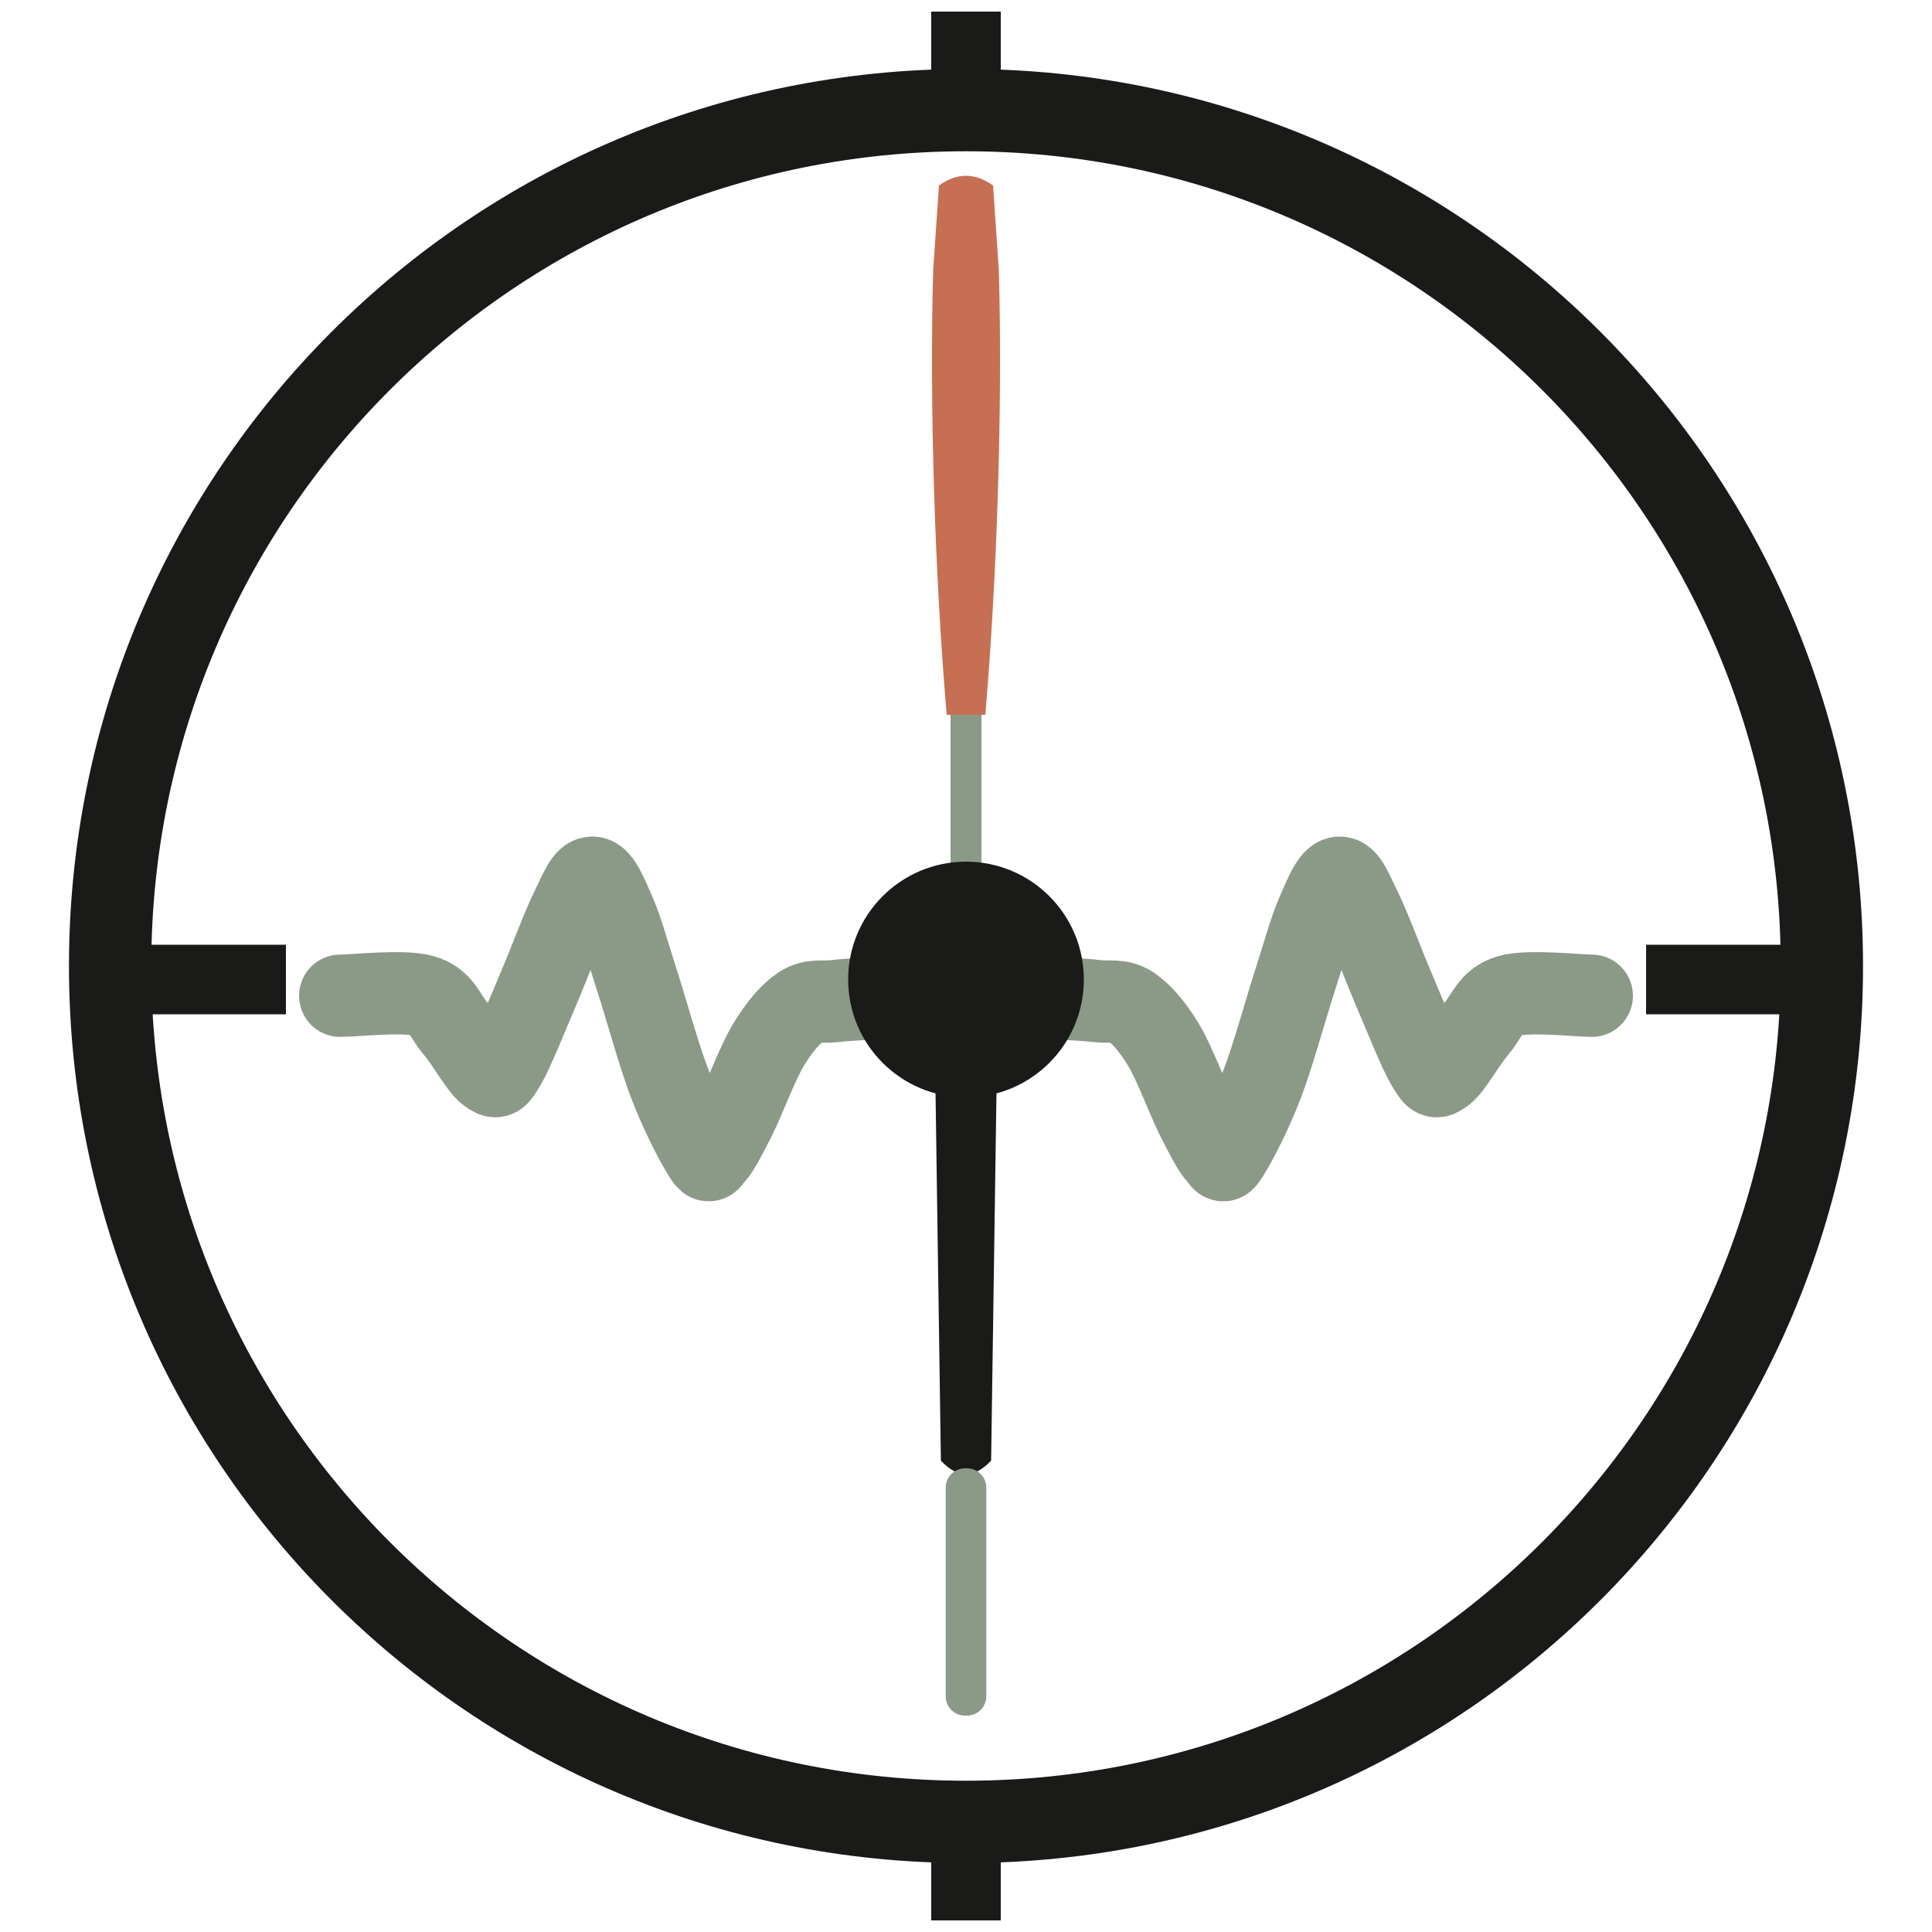
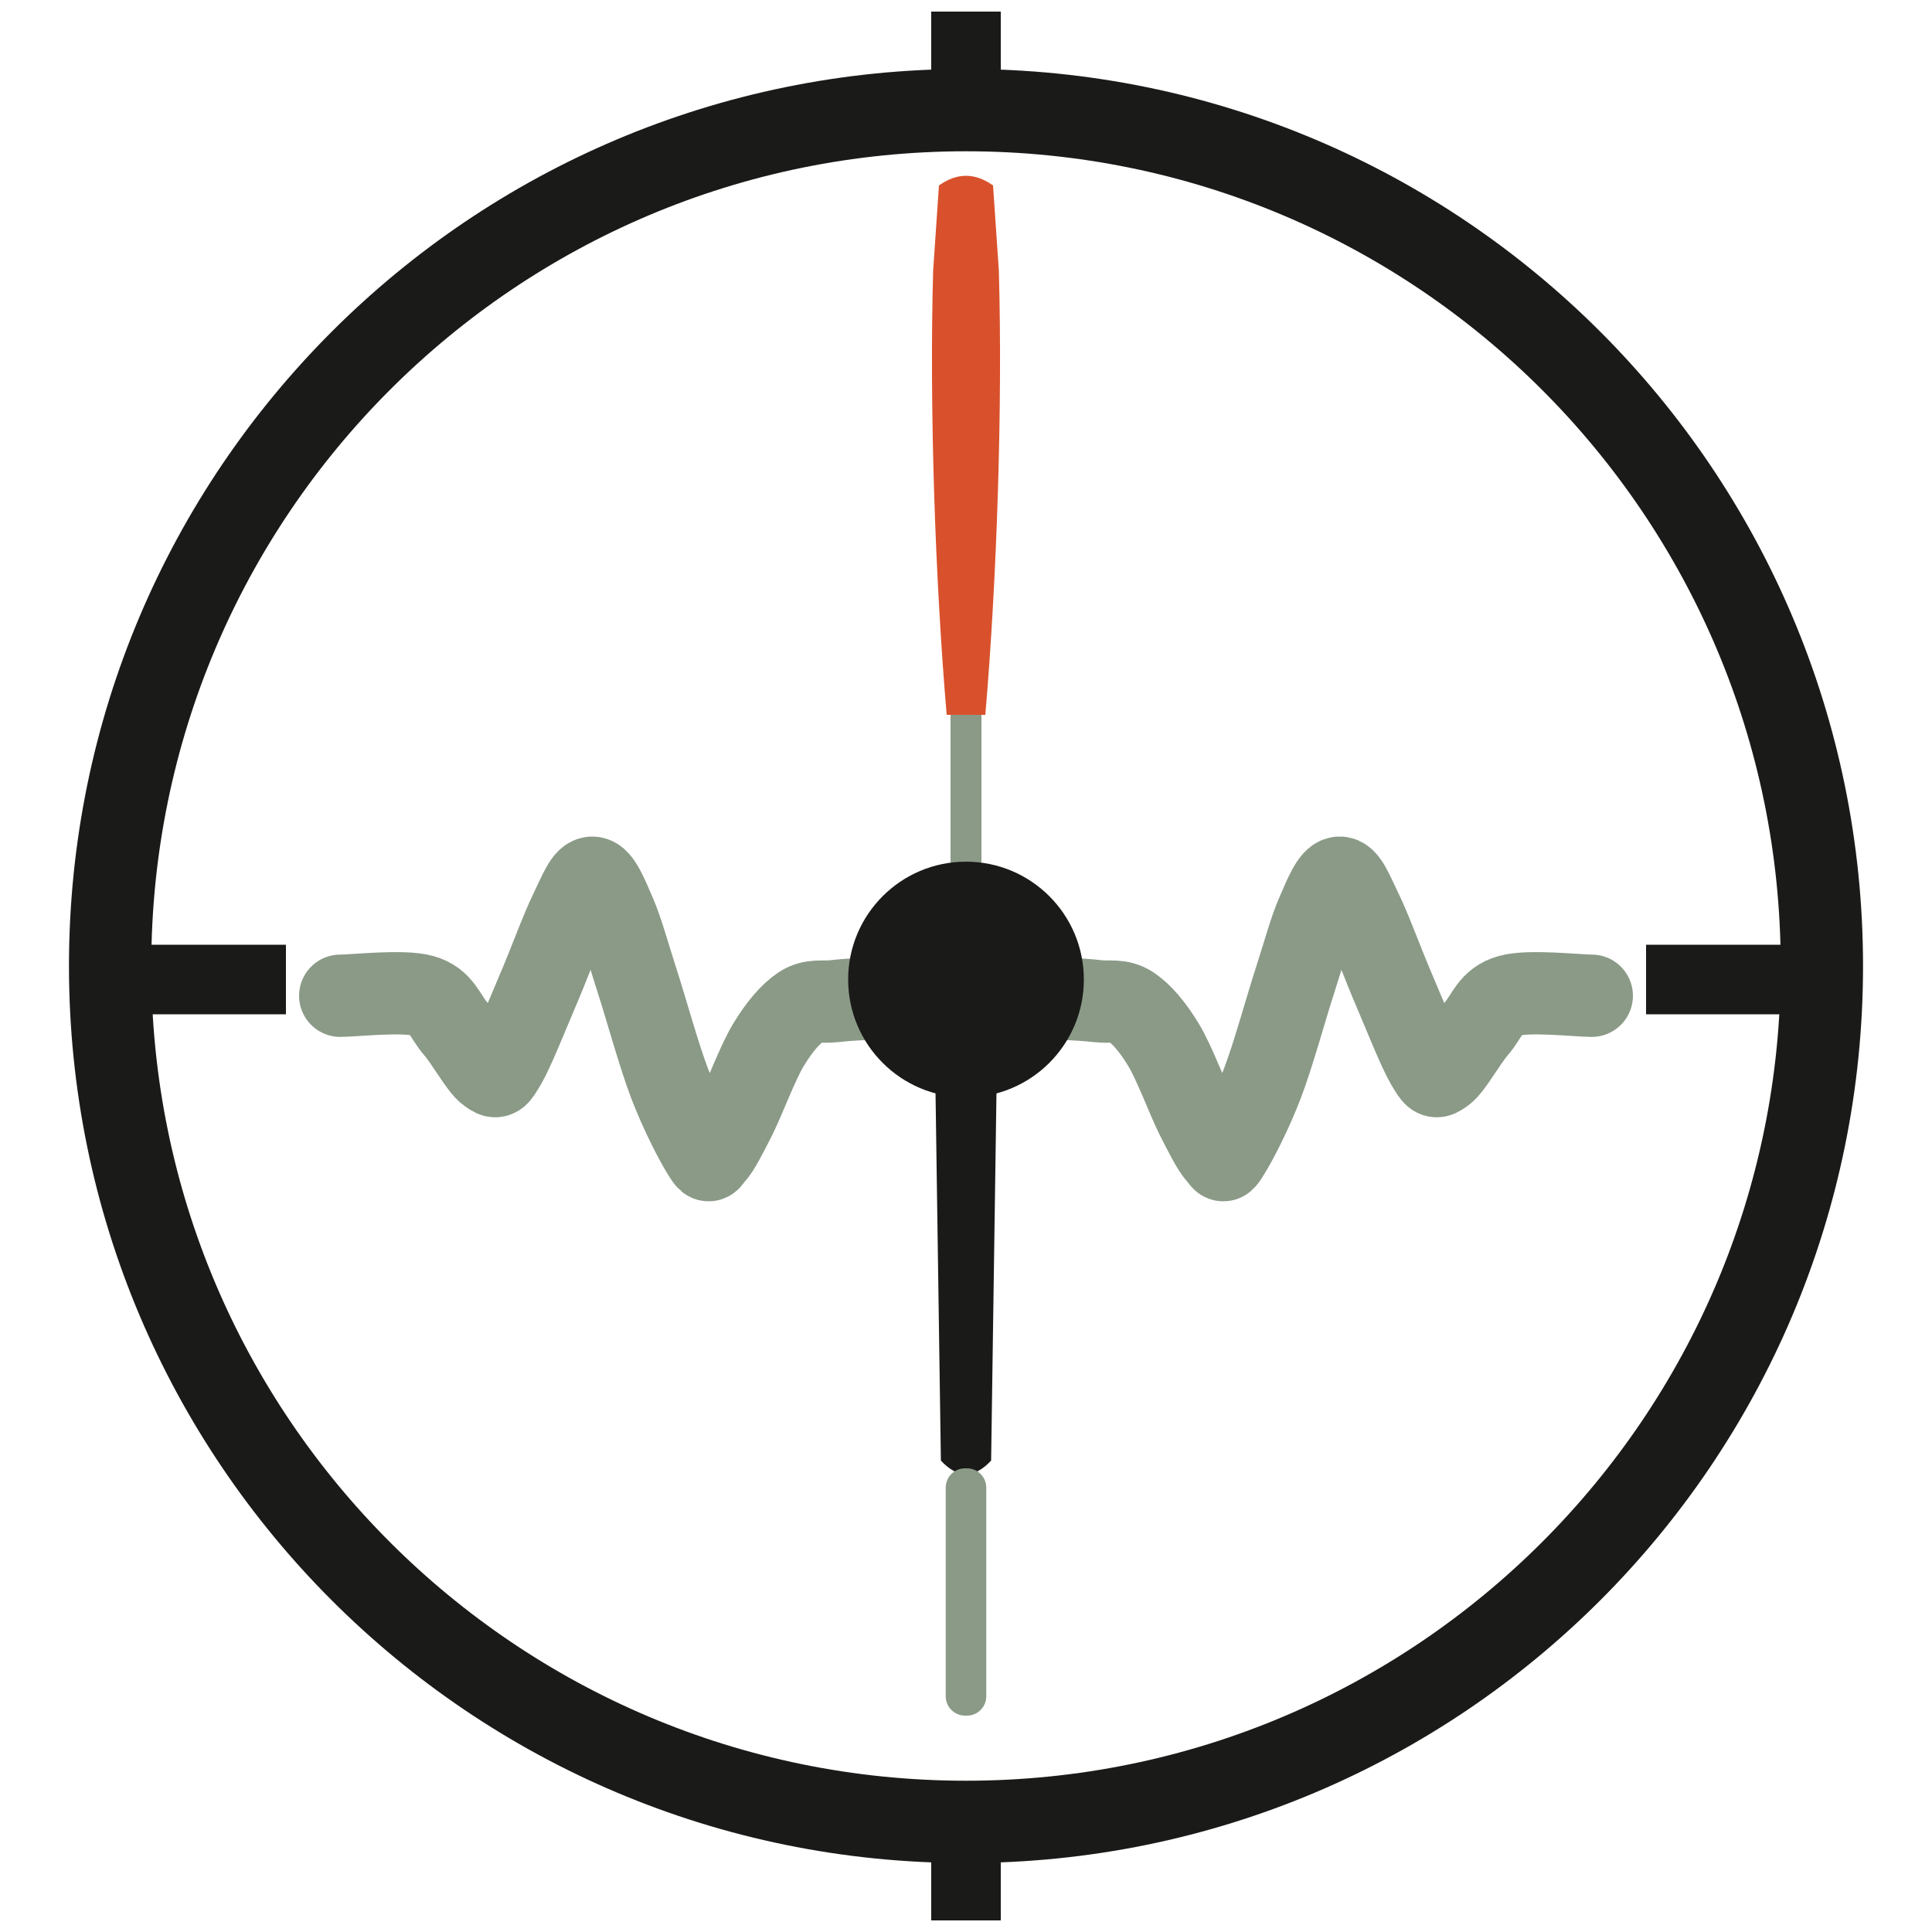
<svg xmlns="http://www.w3.org/2000/svg" viewBox="0 0 100 100" style="color:#1A1A18">
-   <style>svg{color:#1A1A18}@media(prefers-color-scheme:dark){svg{color:#F5F3EC}}</style>
+   <style>svg{color:#1A1A18}@media(prefers-color-scheme:dark){svg{color:#F3F2EE}}</style>
  <circle cx="50" cy="50" r="44.3" fill="none" stroke="currentColor" stroke-width="4.26" />
  <g fill="currentColor">
    <rect x="48.2" y="0.6" width="3.6" height="4.6" />
    <rect x="48.2" y="94.8" width="3.6" height="4.6" />
    <rect x="7.2" y="48.9" width="7.6" height="3.6" />
    <rect x="85.2" y="48.9" width="7.6" height="3.6" />
  </g>
  <g fill="none" stroke="#8A9A87" stroke-width="4.26" stroke-linecap="round" stroke-linejoin="round">
    <path d="M17.61 51.14C18.32 51.14 20.88 50.85 21.87 51.14C22.87 51.42 23.01 52.18 23.58 52.84C24.15 53.5 24.86 54.81 25.28 55.11C25.71 55.42 25.71 55.4 26.14 54.69C26.56 53.98 27.27 52.18 27.84 50.85C28.41 49.53 29.07 47.7 29.55 46.73C30.02 45.76 30.3 45 30.68 45.03C31.06 45.05 31.44 46 31.82 46.88C32.2 47.75 32.48 48.82 32.95 50.28C33.43 51.75 34.09 54.19 34.66 55.68C35.23 57.17 35.98 58.62 36.36 59.23C36.74 59.85 36.65 59.68 36.93 59.38C37.22 59.07 37.59 58.33 38.07 57.39C38.54 56.44 39.2 54.64 39.77 53.69C40.34 52.75 40.91 52.08 41.48 51.7C42.05 51.33 42.57 51.49 43.18 51.42C43.8 51.35 44.22 51.33 45.17 51.28C46.12 51.23 48.25 51.16 48.86 51.14" transform="translate(0 0.4)" />
    <path d="M17.61 51.14C18.32 51.14 20.88 50.85 21.87 51.14C22.87 51.42 23.01 52.18 23.58 52.84C24.15 53.5 24.86 54.81 25.28 55.11C25.71 55.42 25.71 55.4 26.14 54.69C26.56 53.98 27.27 52.18 27.84 50.85C28.41 49.53 29.07 47.7 29.55 46.73C30.02 45.76 30.3 45 30.68 45.03C31.06 45.05 31.44 46 31.82 46.88C32.2 47.75 32.48 48.82 32.95 50.28C33.43 51.75 34.09 54.19 34.66 55.68C35.23 57.17 35.98 58.62 36.36 59.23C36.74 59.85 36.65 59.68 36.93 59.38C37.22 59.07 37.59 58.33 38.07 57.39C38.54 56.44 39.2 54.64 39.77 53.69C40.34 52.75 40.91 52.08 41.48 51.7C42.05 51.33 42.57 51.49 43.18 51.42C43.8 51.35 44.22 51.33 45.17 51.28C46.12 51.23 48.25 51.16 48.86 51.14" transform="translate(100 0.4) scale(-1 1)" />
  </g>
  <rect x="49.2" y="36" width="1.6" height="9" fill="#8A9A87" />
-   <path d="M48.6 9.6Q50 8.6 51.4 9.6L51.7 14C51.9 21 51.6 30 51 37H49C48.4 30 48.1 21 48.3 14Z" fill="#C76F52" />
+   <path d="M48.6 9.6Q50 8.6 51.4 9.6L51.7 14C51.9 21 51.6 30 51 37H49C48.4 30 48.1 21 48.3 14Z" fill="#D9512C" />
  <path d="M48.4 55H51.6L51.3 75.6Q50 77 48.7 75.6Z" fill="currentColor" />
  <rect x="48.95" y="76" width="2.1" height="12.8" rx="1" fill="#8A9A87" />
  <circle cx="50" cy="50.7" r="6.1" fill="currentColor" />
</svg>
